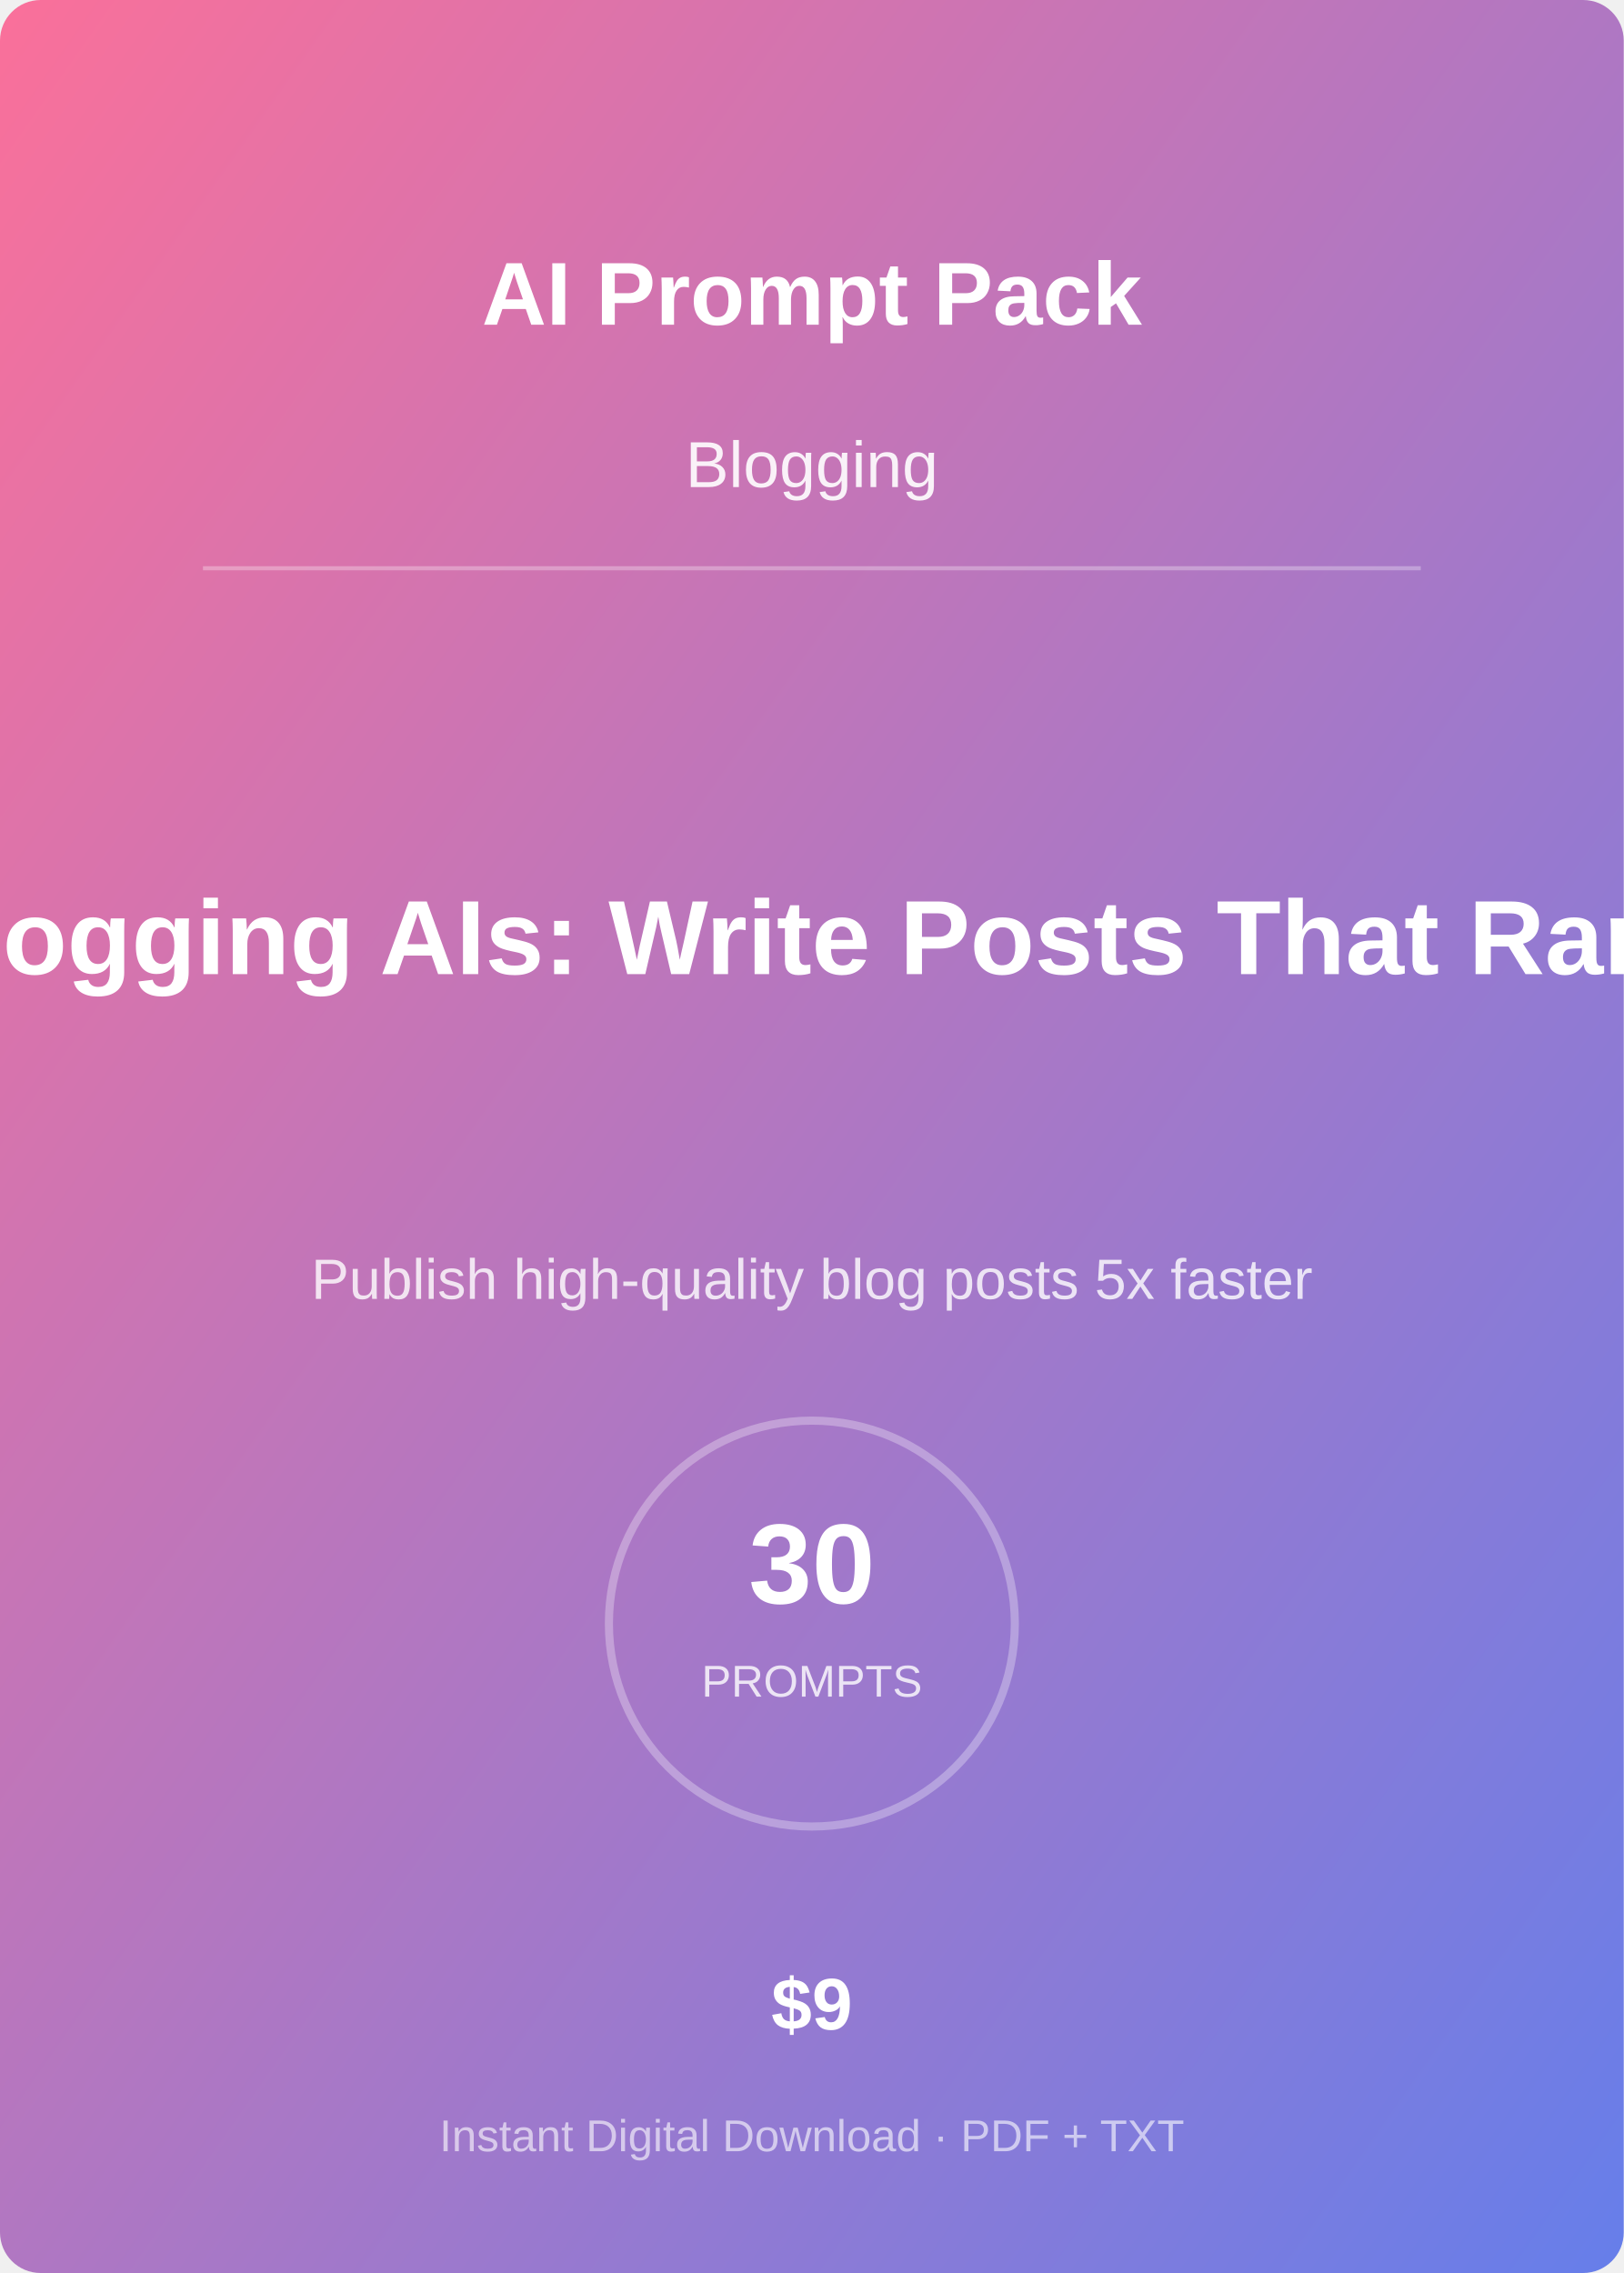
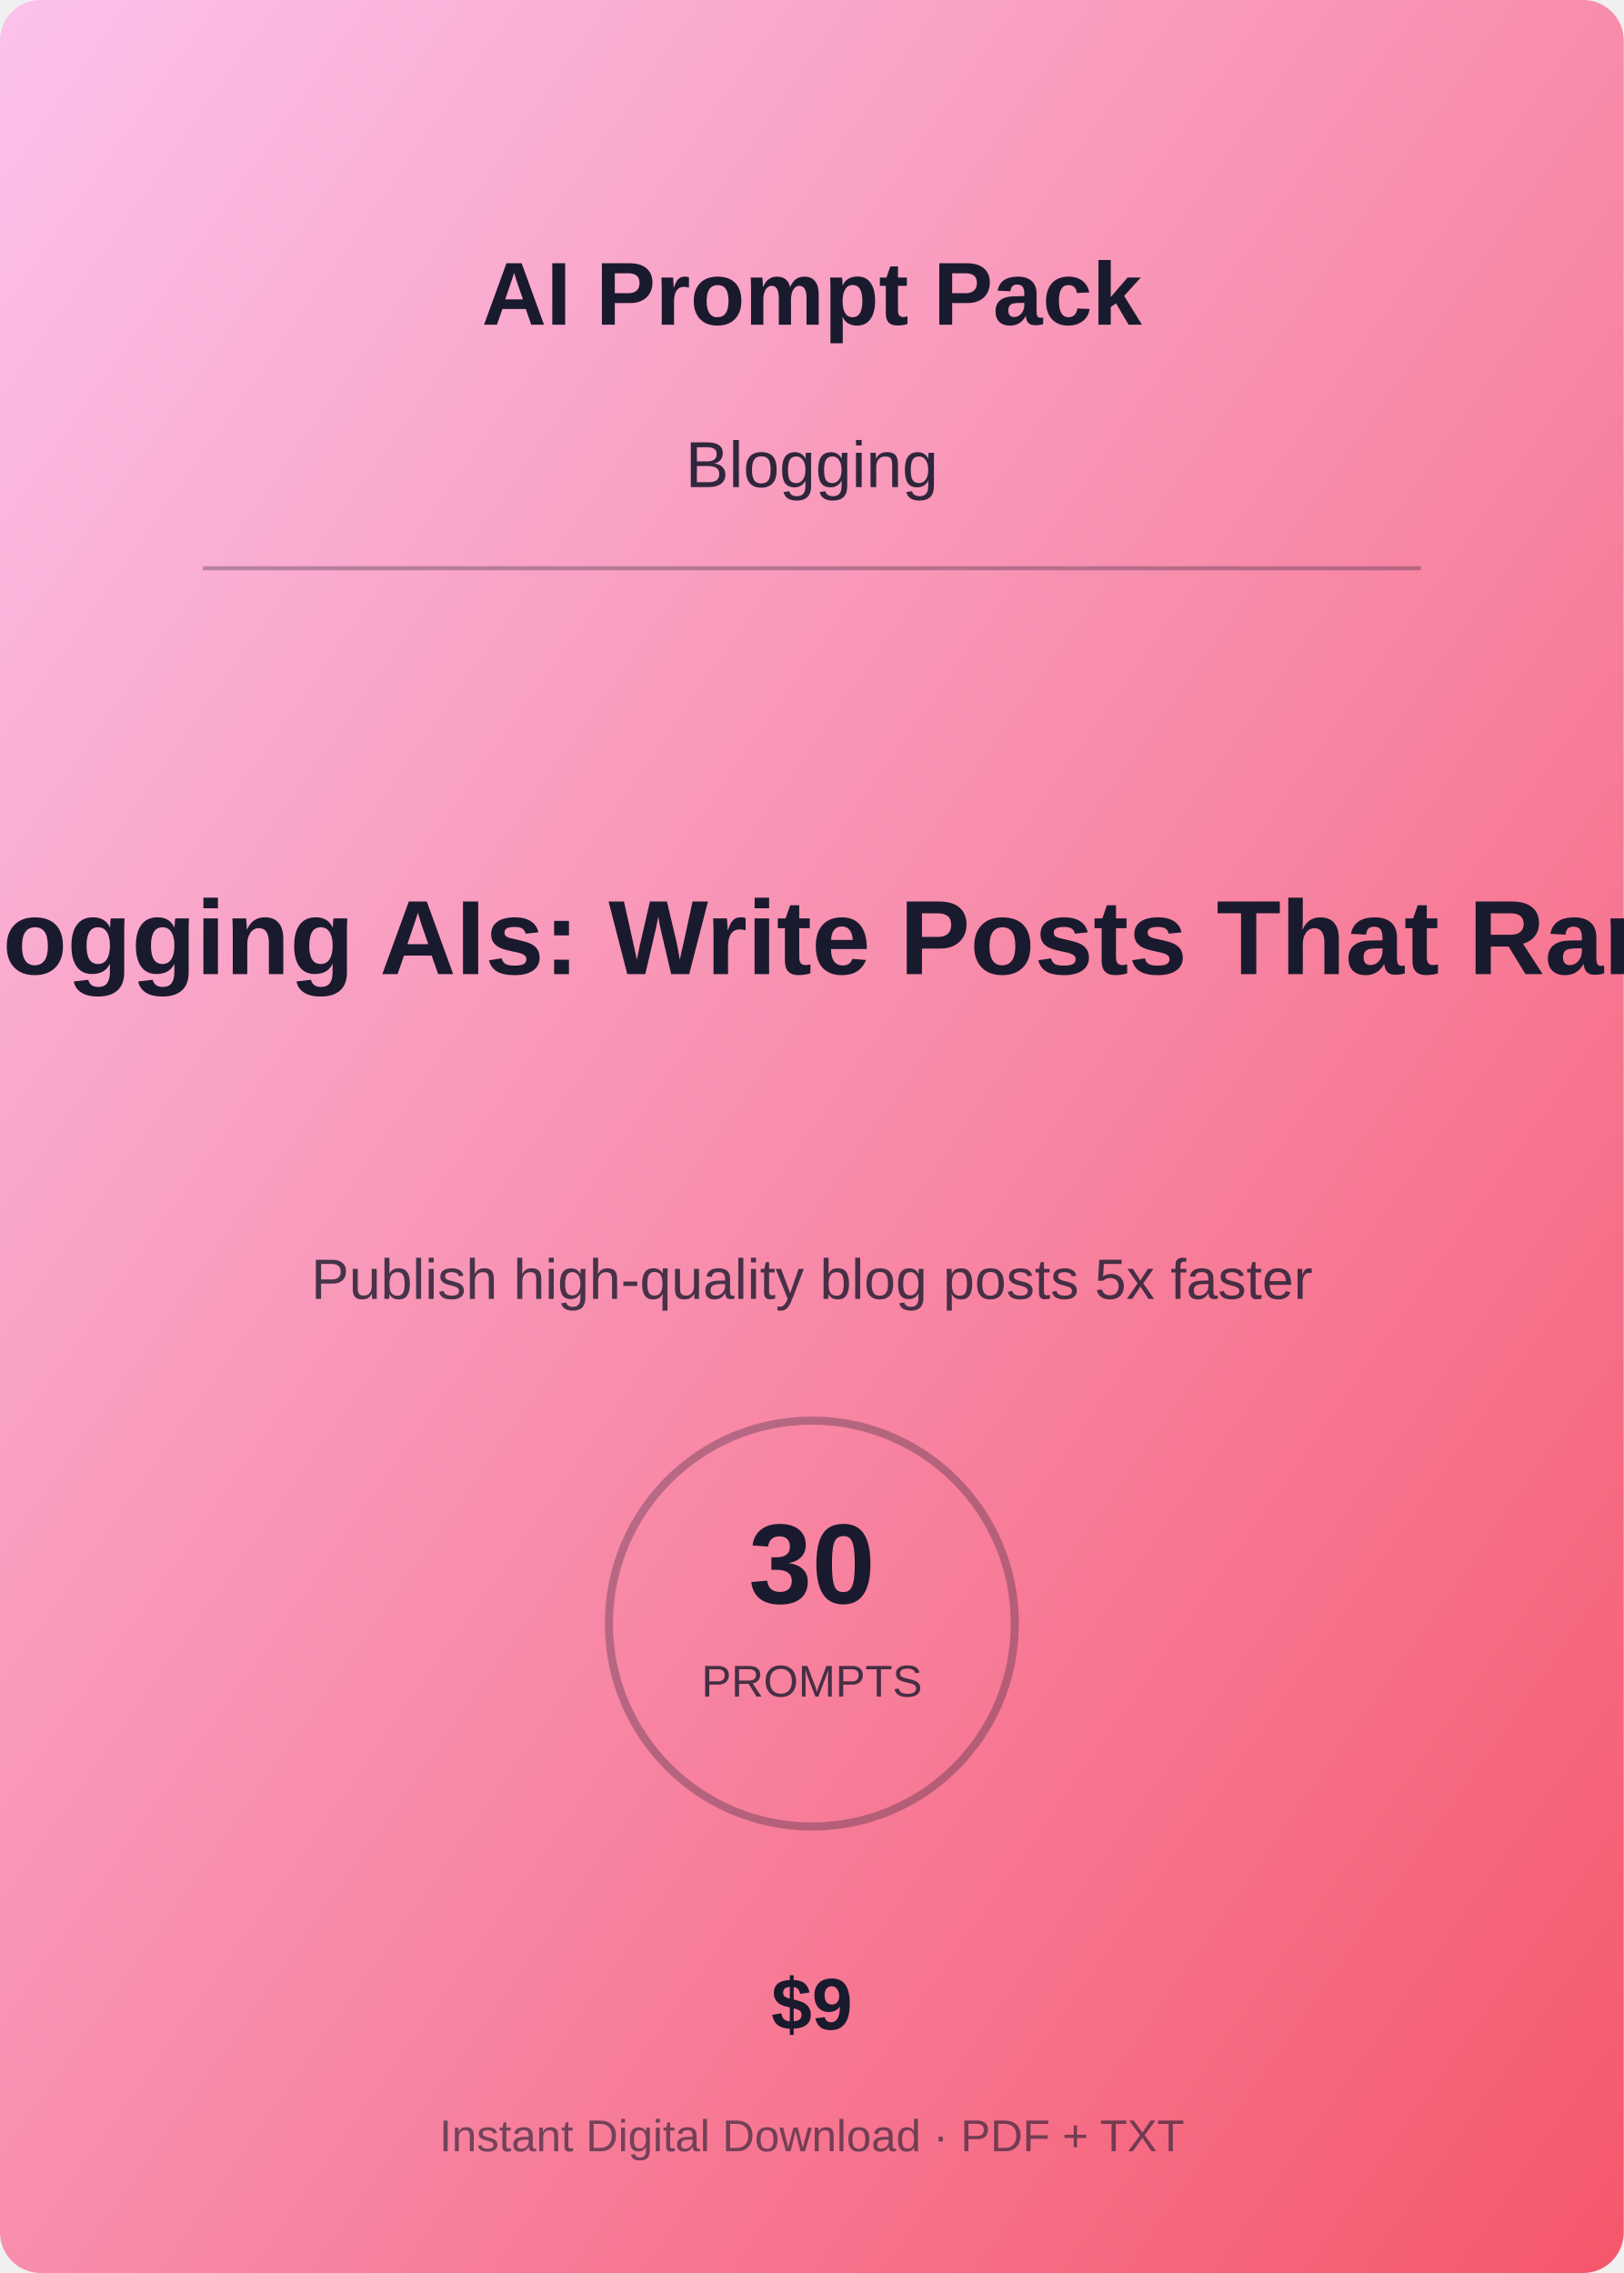
<svg xmlns="http://www.w3.org/2000/svg" viewBox="0 0 400 560">
  <defs>
    <linearGradient id="bg" x1="0%" y1="0%" x2="100%" y2="100%">
-       <stop offset="0%" style="stop-color:#fa709a" />
-       <stop offset="100%" style="stop-color:#667eea" />
+       <stop offset="0%" style="stop-color:#fbc2eb" />
+       <stop offset="100%" style="stop-color:#f5576c" />
    </linearGradient>
  </defs>
  <rect width="400" height="560" fill="url(#bg)" rx="10" />
-   <text x="200" y="80" text-anchor="middle" font-family="Arial,sans-serif" font-size="22" font-weight="bold" fill="#fff">AI Prompt Pack</text>
-   <text x="200" y="120" text-anchor="middle" font-family="Arial,sans-serif" font-size="16" fill="#fff" opacity="0.9">Blogging</text>
-   <line x1="50" y1="140" x2="350" y2="140" stroke="#fff" stroke-width="1" opacity="0.3" />
-   <text x="200" y="240" text-anchor="middle" font-family="Arial,sans-serif" font-size="26" font-weight="bold" fill="#fff">Blogging AIs: Write Posts That Rank</text>
-   <text x="200" y="320" text-anchor="middle" font-family="Arial,sans-serif" font-size="14" fill="#fff" opacity="0.8">Publish high-quality blog posts 5x faster</text>
-   <circle cx="200" cy="400" r="50" fill="none" stroke="#fff" stroke-width="2" opacity="0.3" />
-   <text x="200" y="395" text-anchor="middle" font-family="Arial,sans-serif" font-size="28" font-weight="bold" fill="#fff">30</text>
-   <text x="200" y="418" text-anchor="middle" font-family="Arial,sans-serif" font-size="11" fill="#fff" opacity="0.8">PROMPTS</text>
-   <text x="200" y="500" text-anchor="middle" font-family="Arial,sans-serif" font-size="18" font-weight="bold" fill="#fff">$9</text>
-   <text x="200" y="530" text-anchor="middle" font-family="Arial,sans-serif" font-size="11" fill="#fff" opacity="0.6">Instant Digital Download · PDF + TXT</text>
+   <text x="200" y="80" text-anchor="middle" font-family="Arial,sans-serif" font-size="22" font-weight="bold" fill="#1a1a2e">AI Prompt Pack</text>
+   <text x="200" y="120" text-anchor="middle" font-family="Arial,sans-serif" font-size="16" fill="#1a1a2e" opacity="0.9">Blogging</text>
+   <line x1="50" y1="140" x2="350" y2="140" stroke="#1a1a2e" stroke-width="1" opacity="0.3" />
+   <text x="200" y="240" text-anchor="middle" font-family="Arial,sans-serif" font-size="26" font-weight="bold" fill="#1a1a2e">Blogging AIs: Write Posts That Rank</text>
+   <text x="200" y="320" text-anchor="middle" font-family="Arial,sans-serif" font-size="14" fill="#1a1a2e" opacity="0.8">Publish high-quality blog posts 5x faster</text>
+   <circle cx="200" cy="400" r="50" fill="none" stroke="#1a1a2e" stroke-width="2" opacity="0.3" />
+   <text x="200" y="395" text-anchor="middle" font-family="Arial,sans-serif" font-size="28" font-weight="bold" fill="#1a1a2e">30</text>
+   <text x="200" y="418" text-anchor="middle" font-family="Arial,sans-serif" font-size="11" fill="#1a1a2e" opacity="0.8">PROMPTS</text>
+   <text x="200" y="500" text-anchor="middle" font-family="Arial,sans-serif" font-size="18" font-weight="bold" fill="#1a1a2e">$9</text>
+   <text x="200" y="530" text-anchor="middle" font-family="Arial,sans-serif" font-size="11" fill="#1a1a2e" opacity="0.6">Instant Digital Download · PDF + TXT</text>
</svg>
